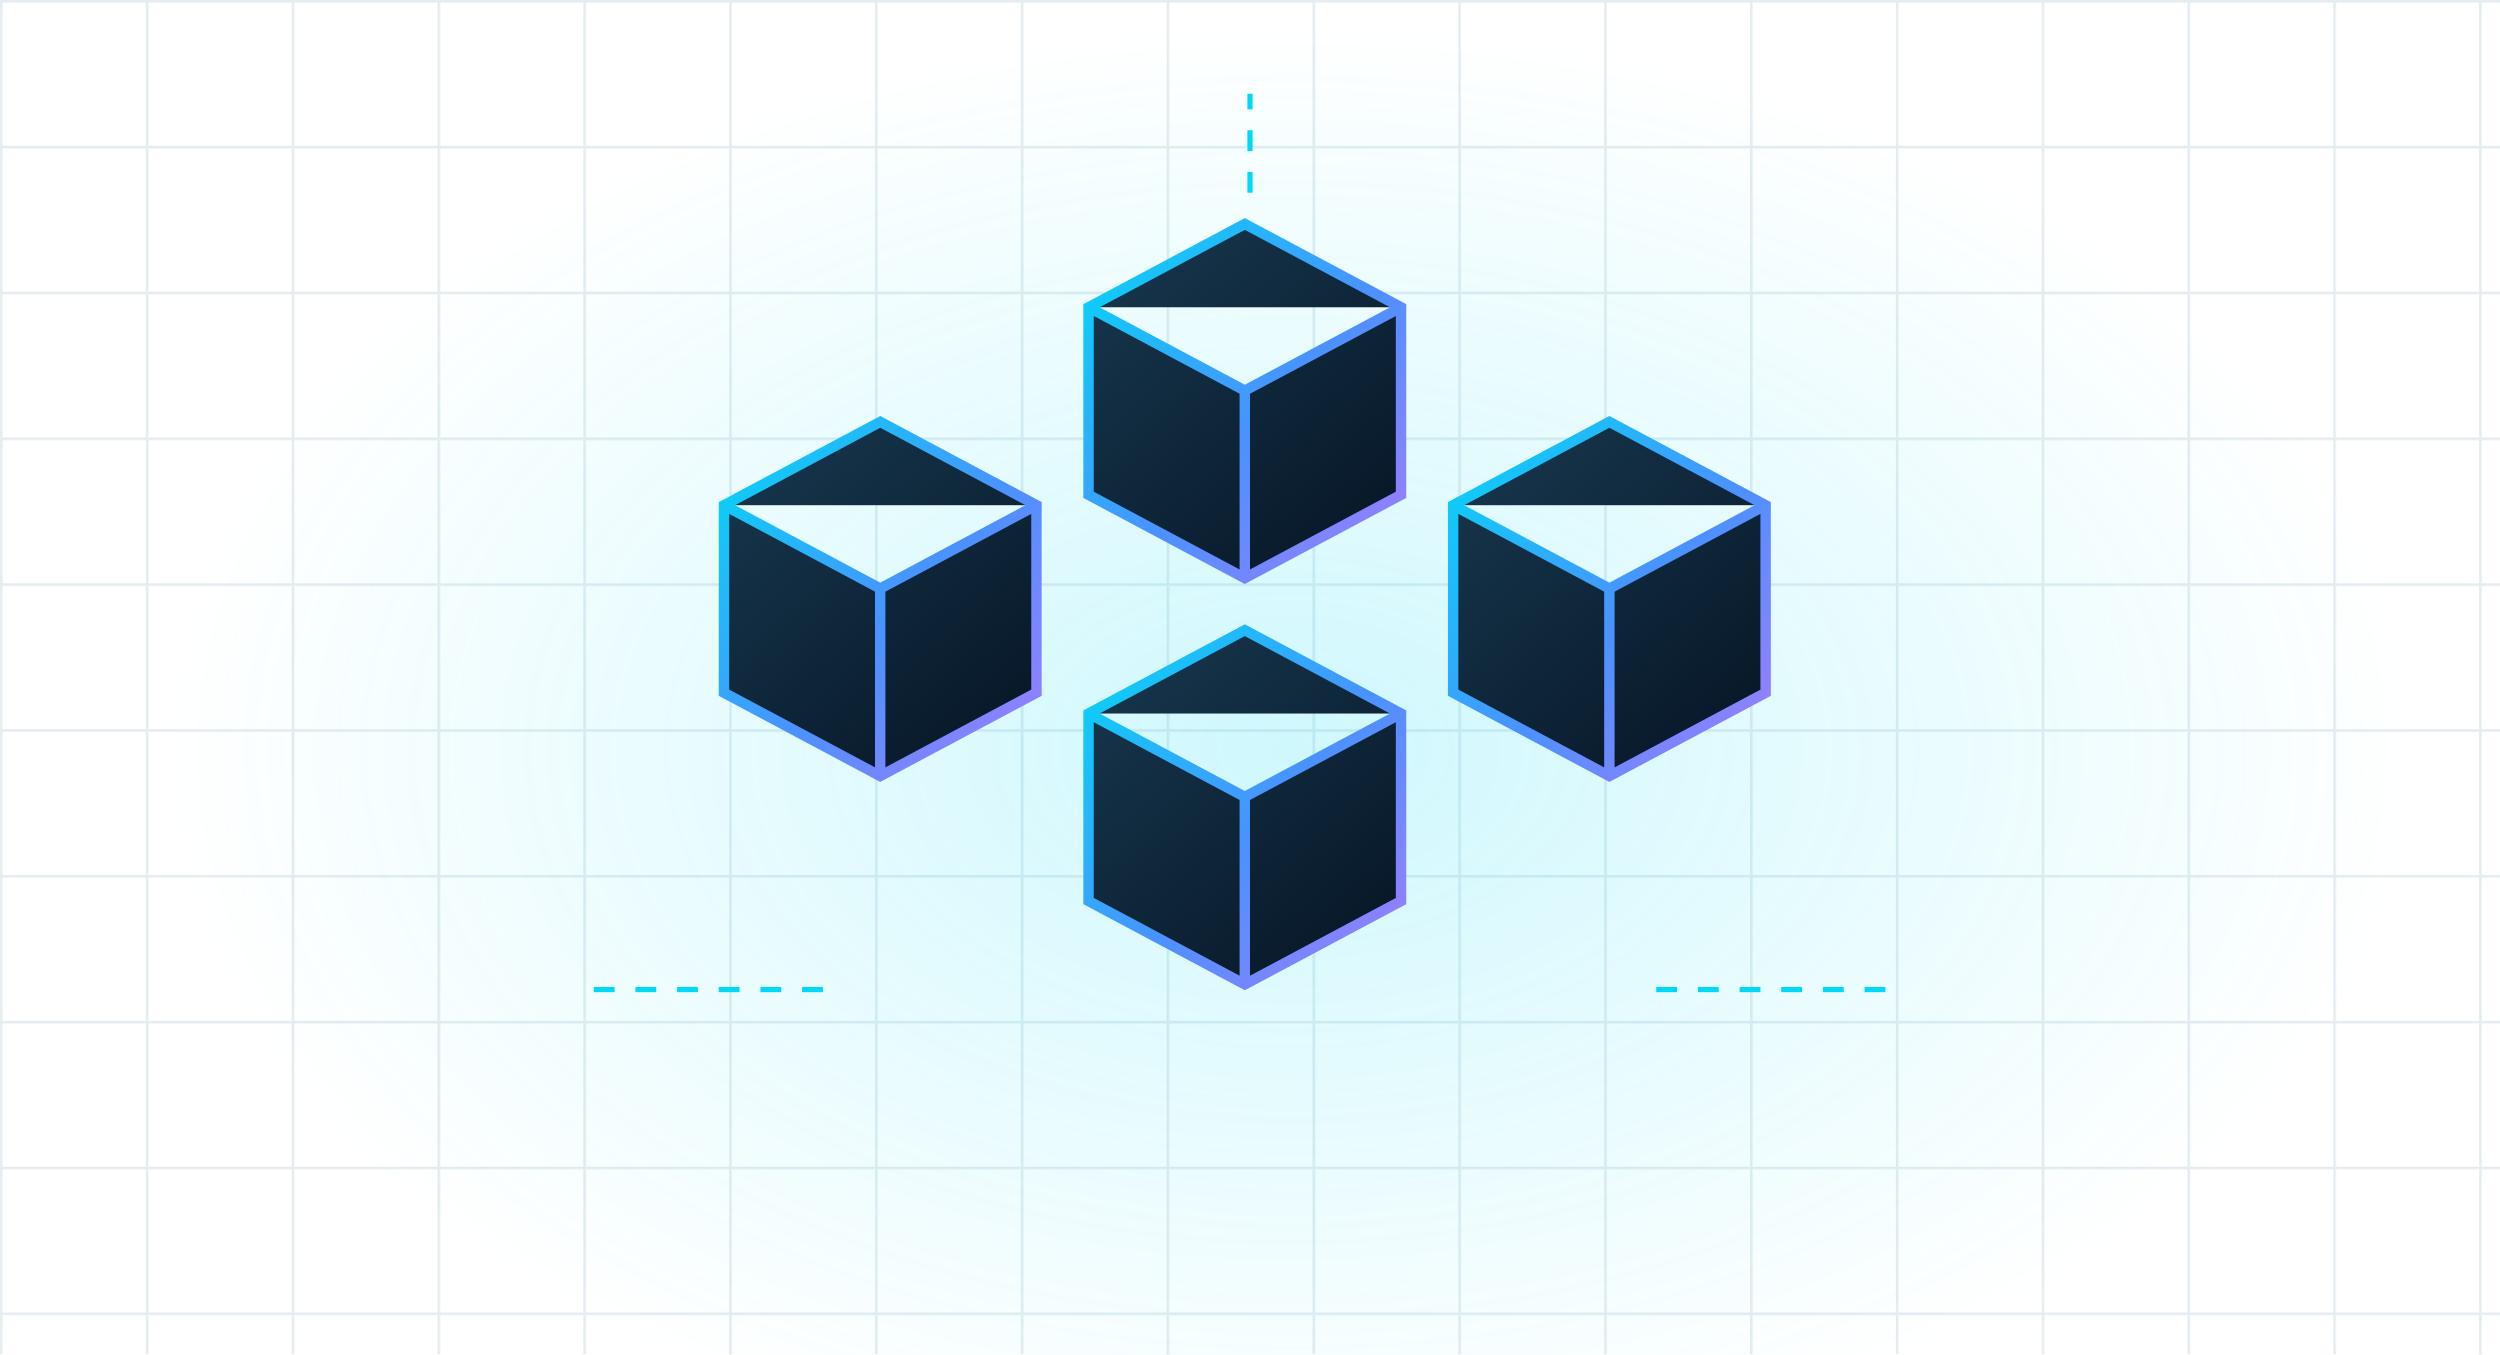
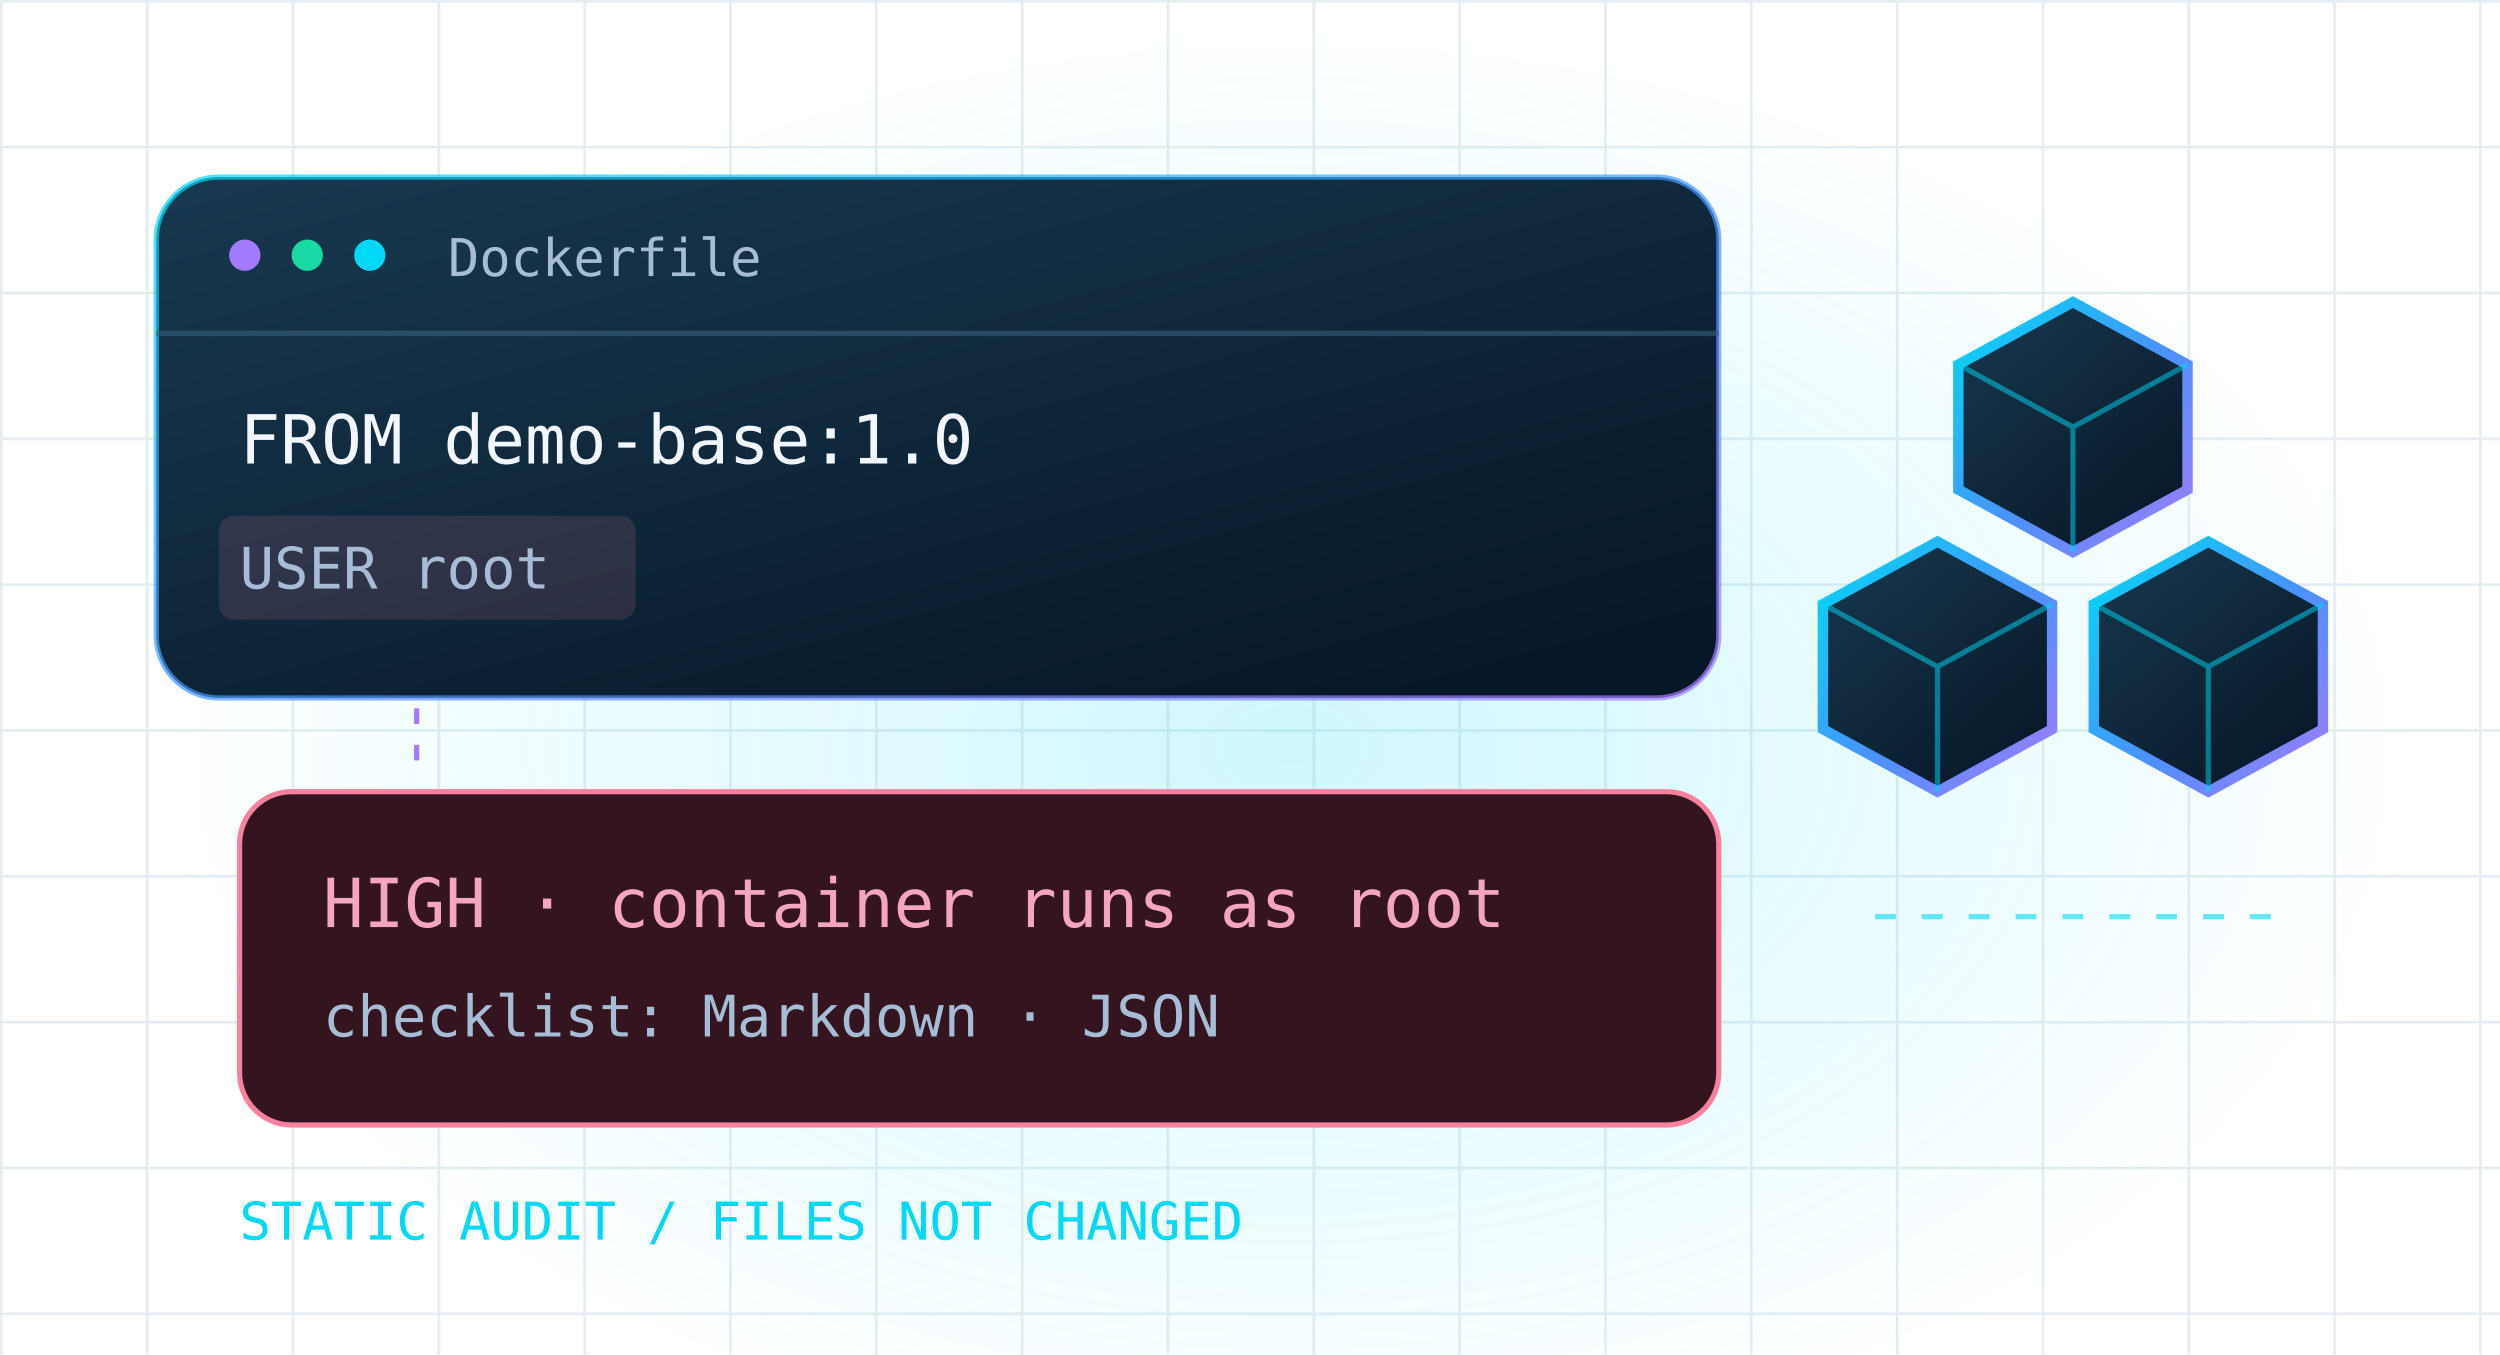
<svg xmlns="http://www.w3.org/2000/svg" viewBox="0 0 480 260" fill="none">
  <defs>
    <linearGradient id="edge" x2="1" y2="1">
      <stop stop-color="#00d9f5" />
      <stop offset=".55" stop-color="#4b91ff" />
      <stop offset="1" stop-color="#a47bff" />
    </linearGradient>
    <linearGradient id="panel" x2=".8" y2="1">
      <stop stop-color="#183950" />
      <stop offset="1" stop-color="#071727" />
    </linearGradient>
    <radialGradient id="aura">
      <stop stop-color="#00d9f5" stop-opacity=".19" />
      <stop offset="1" stop-color="#00d9f5" stop-opacity="0" />
    </radialGradient>
    <pattern id="grid" width="28" height="28" patternUnits="userSpaceOnUse">
      <path d="M28 0H0v28" fill="none" stroke="#2b6a89" stroke-opacity=".12" />
    </pattern>
-     <filter id="glow" x="-30%" y="-30%" width="160%" height="160%">
-       <feGaussianBlur stdDeviation="2.5" />
-     </filter>
  </defs>
  <rect width="480" height="260" fill="url(#grid)" />
  <ellipse cx="248" cy="144" rx="215" ry="140" fill="url(#aura)" />
-   <g stroke="url(#edge)" fill="url(#panel)" stroke-width="2">
-     <path d="m139 97 30-16 30 16v36l-30 16-30-16Zm0 0 30 16 30-16m-30 16v36" />
-     <path d="m209 59 30-16 30 16v36l-30 16-30-16Zm0 0 30 16 30-16m-30 16v36" />
-     <path d="m279 97 30-16 30 16v36l-30 16-30-16Zm0 0 30 16 30-16m-30 16v36" />
-     <path d="m209 137 30-16 30 16v36l-30 16-30-16Zm0 0 30 16 30-16m-30 16v36" />
+   <g fill="url(#panel)" stroke="url(#edge)" stroke-width="2">
+     <path d="m398 58 22 12v24l-22 12-22-12V70Z" />
+     <path d="m372 104 22 12v24l-22 12-22-12v-24Z" />
+     <path d="m424 104 22 12v24l-22 12-22-12v-24Z" />
  </g>
-   <path d="M114 190h47m157 0h47M240 37V18" stroke="#00d9f5" stroke-dasharray="4 4" />
+   <path d="M376 70l22 12 22-12M398 82v24M350 116l22 12 22-12M372 128v24M402 116l22 12 22-12M424 128v24" stroke="#00d9f5" stroke-opacity=".5" />
+   <path d="M360 176h76" stroke="#00d9f5" stroke-dasharray="4 5" stroke-opacity=".6" />
+   <rect x="30" y="34" width="300" height="100" rx="12" fill="url(#panel)" stroke="url(#edge)" stroke-opacity=".7" />
+   <path d="M30 64H330" stroke="#36617b" stroke-opacity=".6" />
+   <circle cx="47" cy="49" r="3" fill="#a47bff" />
+   <circle cx="59" cy="49" r="3" fill="#19d9a5" />
+   <circle cx="71" cy="49" r="3" fill="#00d9f5" />
+   <text x="86" y="53" fill="#a6bdd5" font-size="10" font-family="ui-monospace,monospace">Dockerfile</text>
+   <rect x="42" y="99" width="80" height="20" rx="3" fill="#f7819e" fill-opacity=".14" />
+   <text x="46" y="89" fill="#f2f7ff" font-size="13" font-family="ui-monospace,monospace">FROM demo-base:1.0</text>
+   <text x="46" y="113" fill="#a6bdd5" font-size="11" font-family="ui-monospace,monospace">USER root</text>
+   <path d="M80 136v14" stroke="#a47bff" stroke-dasharray="3 4" />
+   <rect x="46" y="152" width="284" height="64" rx="10" fill="#33141f" stroke="#f7819e" />
+   <text x="62" y="178" fill="#f4a5bf" font-size="13" font-family="ui-monospace,monospace">HIGH · container runs as root</text>
+   <text x="62" y="199" fill="#a6bdd5" font-size="11" font-family="ui-monospace,monospace">checklist: Markdown · JSON</text>
+   <text x="46" y="238" fill="#00d9f5" font-size="10" font-family="ui-monospace,monospace">STATIC AUDIT / FILES NOT CHANGED</text>
</svg>
